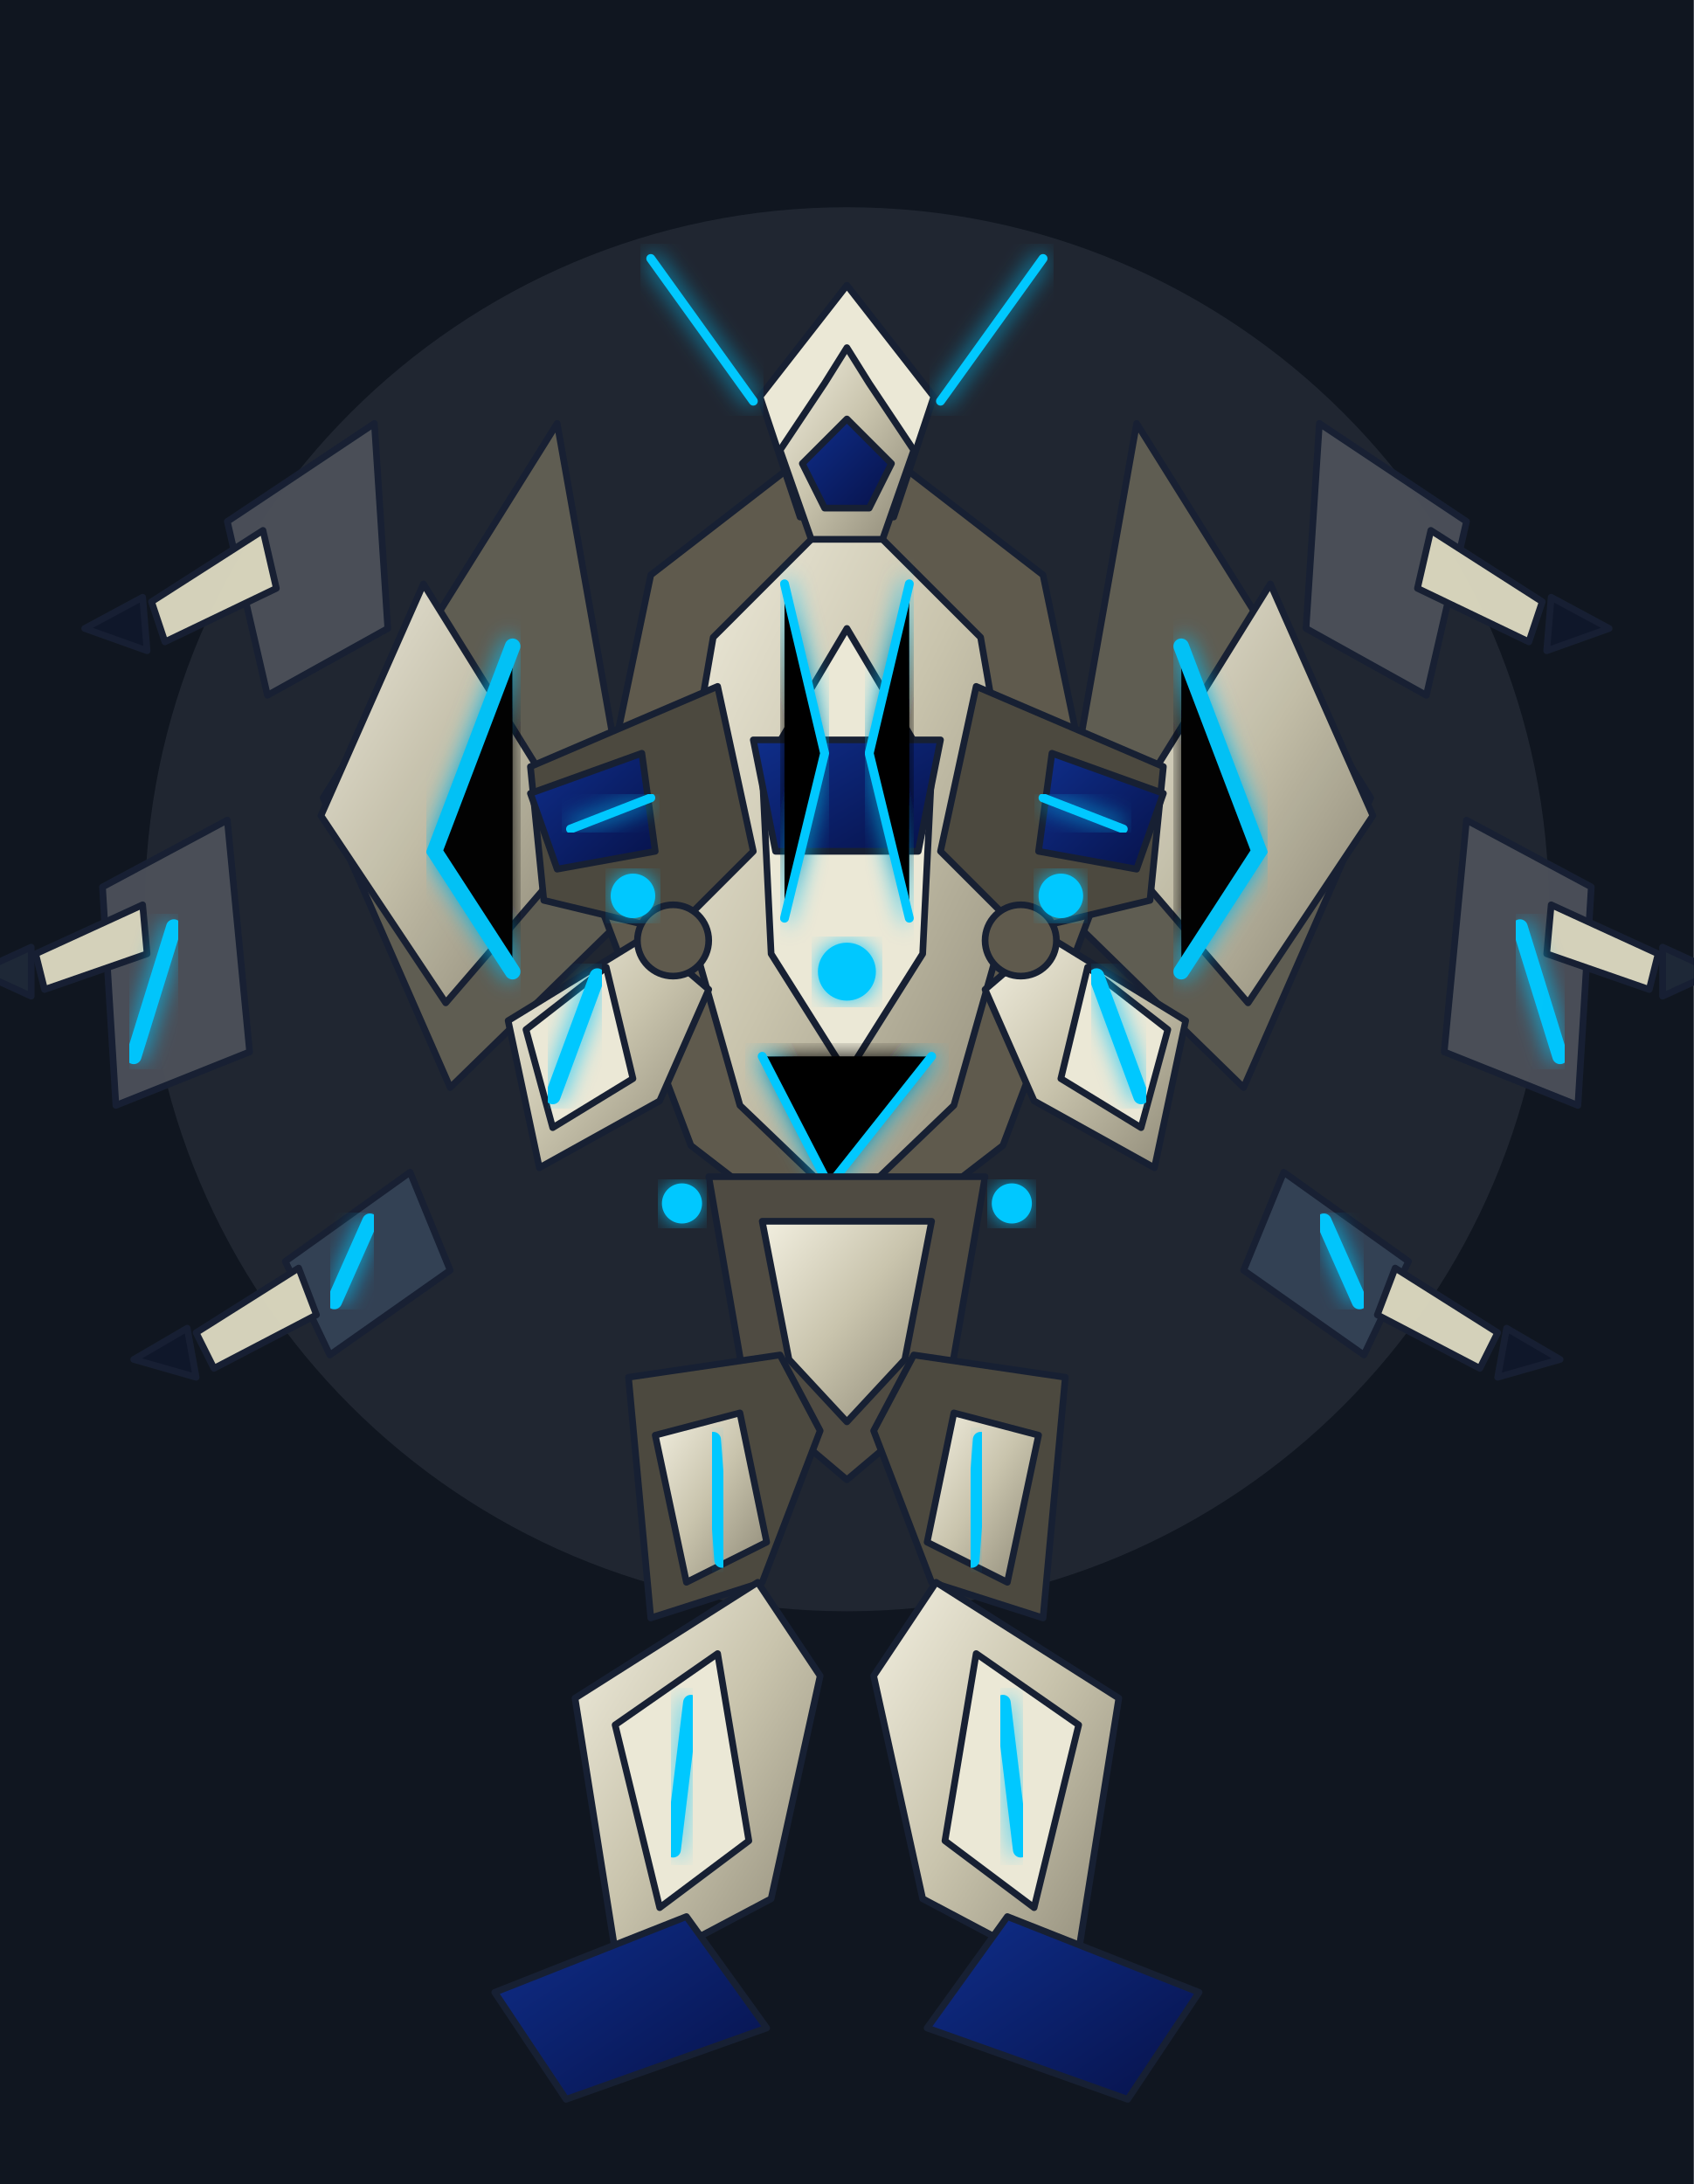
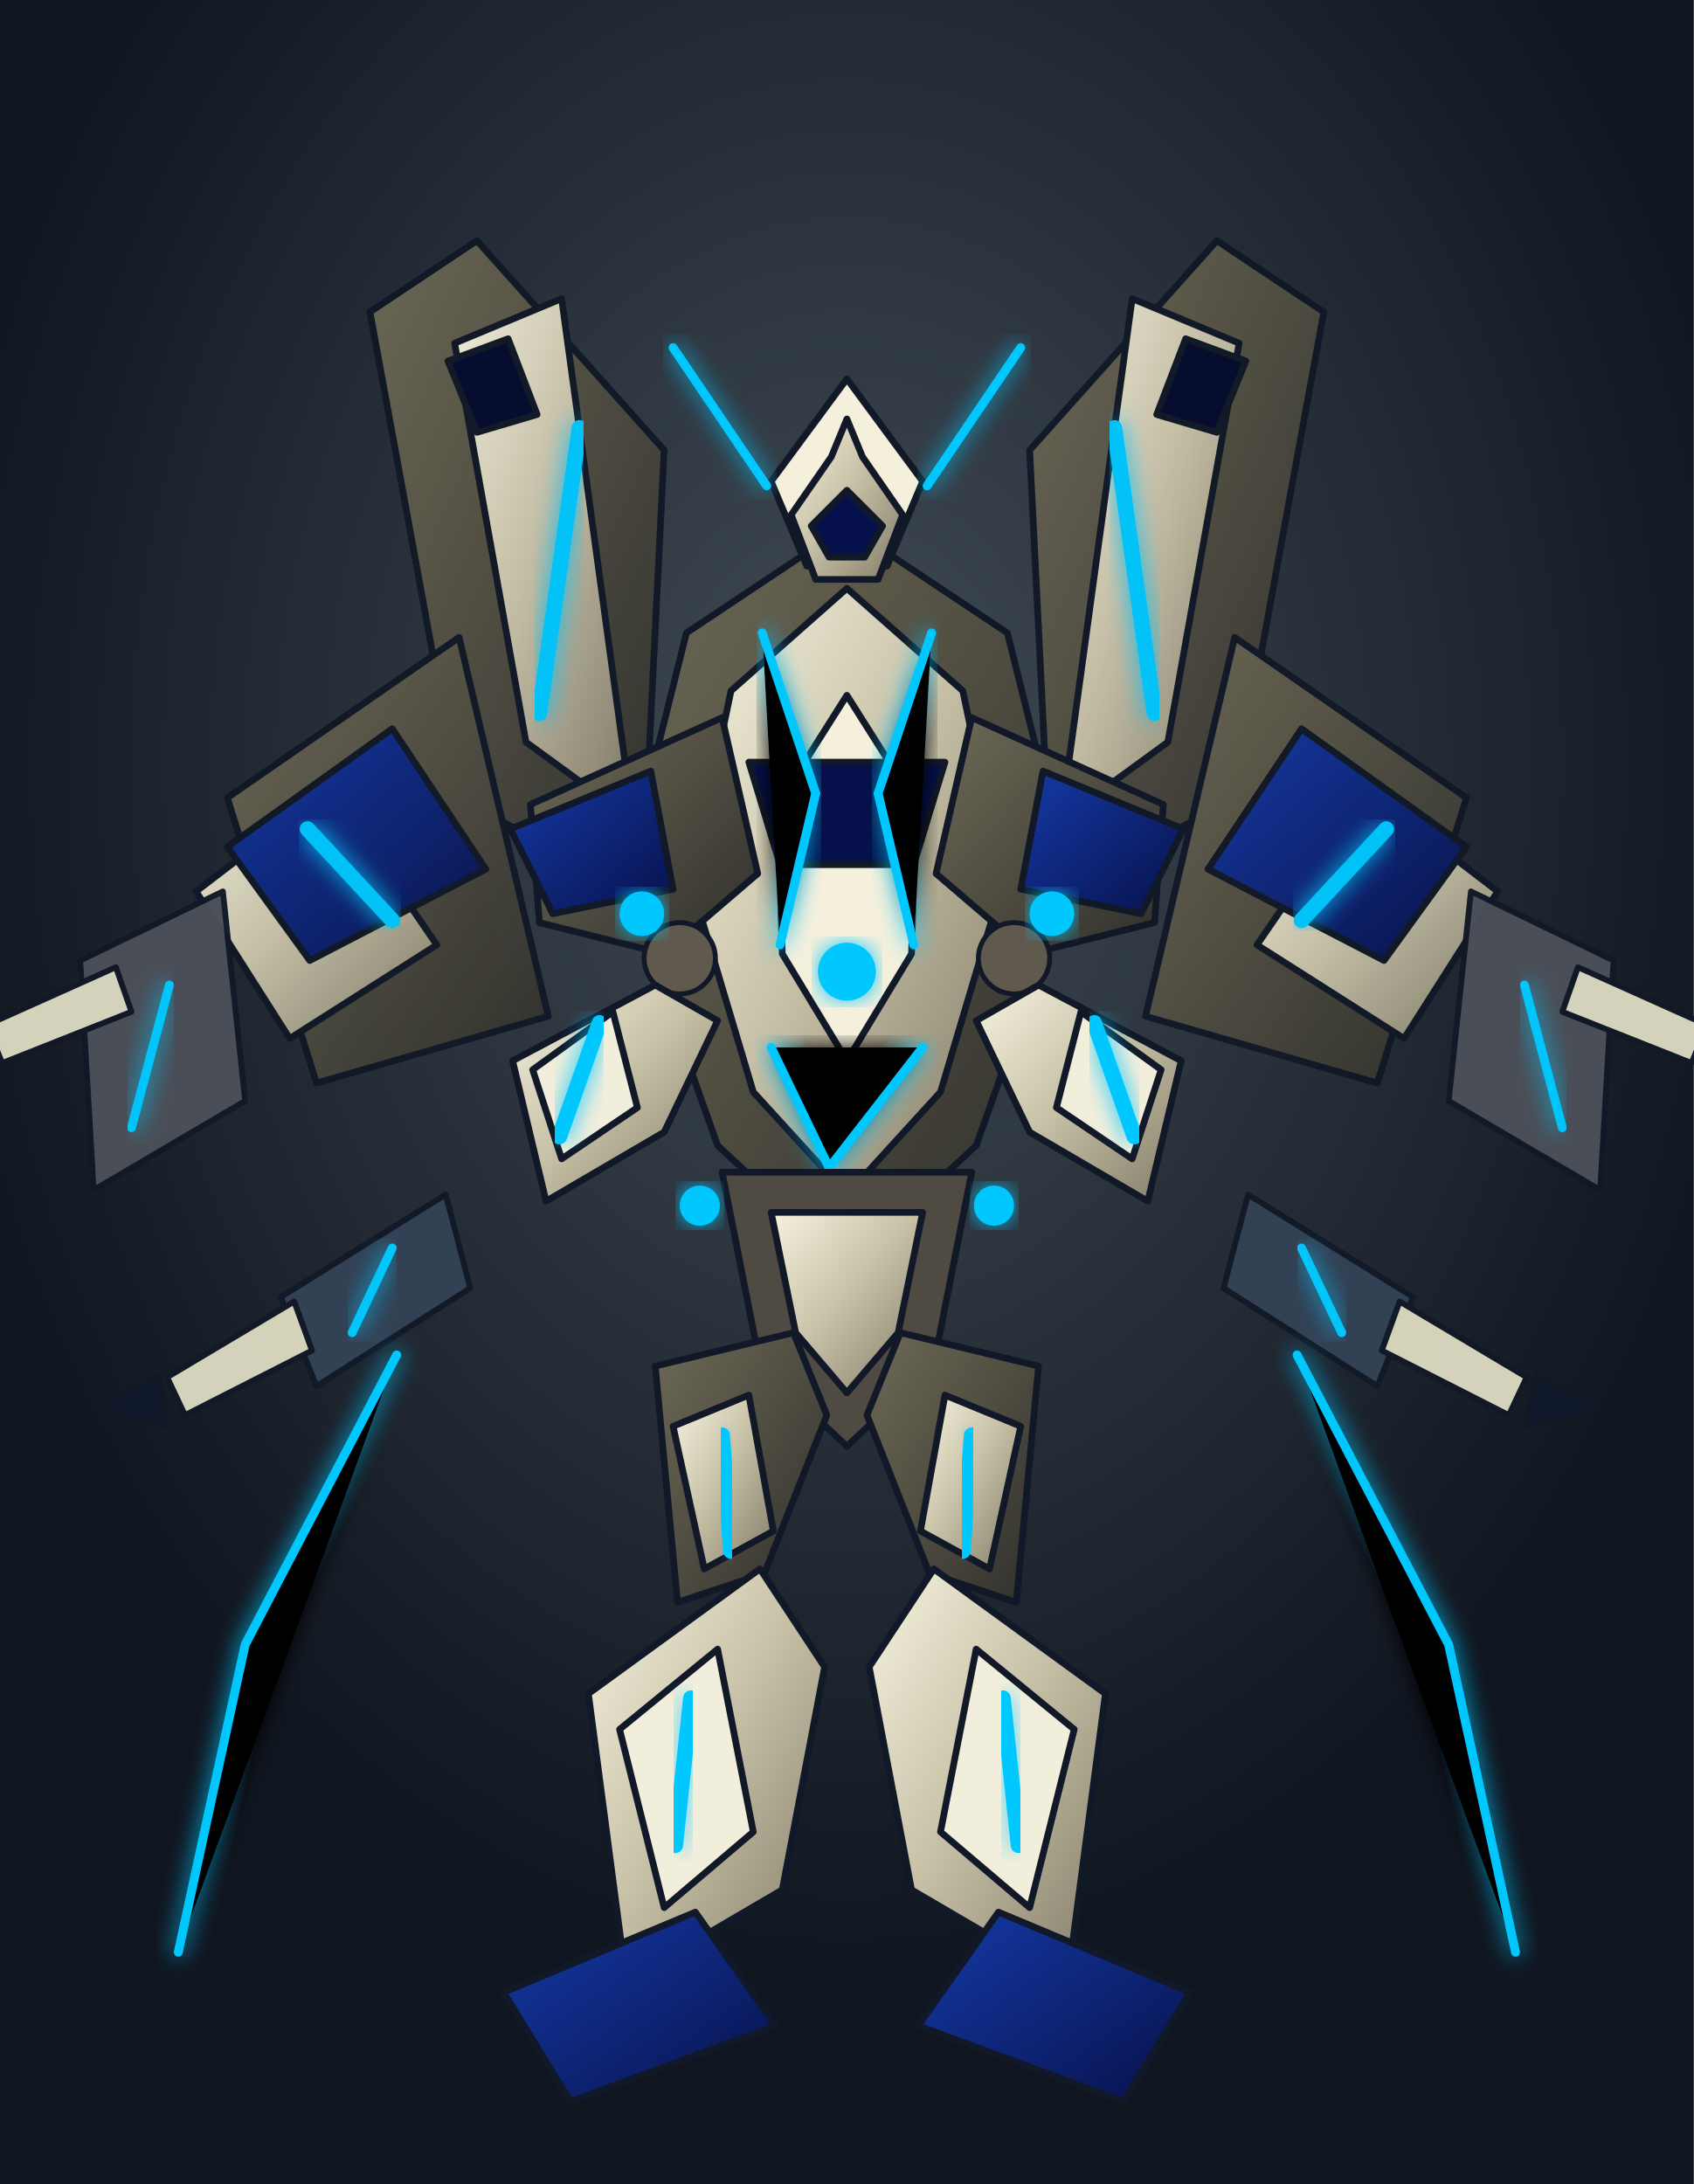
<svg xmlns="http://www.w3.org/2000/svg" width="760" height="980" viewBox="0 0 760 980">
  <defs>
    <linearGradient id="armor" x1="0" x2="1" y1="0" y2="1">
-       <stop offset="0" stop-color="#f2efe0" />
-       <stop offset="0.48" stop-color="#c9c4ad" />
-       <stop offset="1" stop-color="#8d8876" />
+       <stop offset="0" stop-color="#f7f3df" />
+       <stop offset=".46" stop-color="#c9c3a9" />
+       <stop offset="1" stop-color="#827c68" />
+     </linearGradient>
+     <linearGradient id="darkArmor" x1="0" x2="1" y1="0" y2="1">
+       <stop offset="0" stop-color="#6f6a57" />
+       <stop offset="1" stop-color="#2f2f2b" />
    </linearGradient>
    <linearGradient id="blue" x1="0" x2="1" y1="0" y2="1">
-       <stop offset="0" stop-color="#0f2e8a" />
-       <stop offset="1" stop-color="#07124a" />
+       <stop offset="0" stop-color="#153aa7" />
+       <stop offset="1" stop-color="#07114a" />
    </linearGradient>
    <filter id="glow">
      <feGaussianBlur stdDeviation="5" result="blur" />
      <feMerge>
        <feMergeNode in="blur" />
        <feMergeNode in="SourceGraphic" />
      </feMerge>
    </filter>
    <style>
-       .panel{stroke:#172033;stroke-width:3;stroke-linejoin:round}
+       .panel{stroke:#111827;stroke-width:3;stroke-linejoin:round}
+       .joint{stroke:#111827;stroke-width:2.2;stroke-linejoin:round}
      .line{stroke:#00c8ff;stroke-width:7;stroke-linecap:round;filter:url(#glow)}
      .thin{stroke:#00c8ff;stroke-width:4;stroke-linecap:round;filter:url(#glow)}
+       .weapon{stroke:#111827;stroke-width:2.6;stroke-linejoin:round}
    </style>
  </defs>
  <rect width="760" height="980" fill="#101620" />
-   <circle cx="380" cy="408" r="315" fill="#dce9ff" opacity=".08" />
-   <g transform="translate(380 440)">
-     <g opacity=".98">
-       <path class="panel" fill="#4a4f58" d="M-278,-72 L-334,-42 L-328,56 L-268,32 Z" />
-       <path class="panel" fill="#d8d5bd" d="M-316,-34 L-364,-12 L-360,4 L-314,-12 Z" />
-       <path class="panel" fill="#1f2937" d="M-366,-15 L-390,-4 L-366,7 Z" />
-       <path class="line" d="M-302,-24 L-320,34" />
-       <path class="panel" fill="#4a4f58" d="M278,-72 L334,-42 L328,56 L268,32 Z" />
-       <path class="panel" fill="#d8d5bd" d="M316,-34 L364,-12 L360,4 L314,-12 Z" />
-       <path class="panel" fill="#1f2937" d="M366,-15 L390,-4 L366,7 Z" />
-       <path class="line" d="M302,-24 L320,34" />
-       <path class="panel" fill="#4a4f58" d="M-212,-250 L-278,-206 L-260,-128 L-206,-158 Z" />
-       <path class="panel" fill="#d8d5bd" d="M-262,-202 L-312,-170 L-306,-152 L-256,-176 Z" />
-       <path class="panel" fill="#0f172a" d="M-316,-172 L-342,-158 L-314,-148 Z" />
-       <path class="panel" fill="#4a4f58" d="M212,-250 L278,-206 L260,-128 L206,-158 Z" />
-       <path class="panel" fill="#d8d5bd" d="M262,-202 L312,-170 L306,-152 L256,-176 Z" />
-       <path class="panel" fill="#0f172a" d="M316,-172 L342,-158 L314,-148 Z" />
-     </g>
-     <g opacity=".95">
-       <path class="panel" fill="#625f54" d="M-130,-250 L-235,-82 L-178,48 L-92,-36 Z" />
-       <path class="panel" fill="url(#armor)" d="M-190,-178 L-236,-74 L-180,10 L-118,-62 Z" />
-       <path class="line" d="M-150,-150 L-185,-58 L-150,-4" />
-       <path class="panel" fill="#625f54" d="M130,-250 L235,-82 L178,48 L92,-36 Z" />
-       <path class="panel" fill="url(#armor)" d="M190,-178 L236,-74 L180,10 L118,-62 Z" />
-       <path class="line" d="M150,-150 L185,-58 L150,-4" />
-     </g>
-     <path class="panel" fill="#5f5a4d" d="M0,-250 L88,-182 L116,-48 L70,74 L0,128 L-70,74 L-116,-48 L-88,-182 Z" />
-     <path class="panel" fill="url(#armor)" d="M0,-214 L60,-154 L78,-50 L48,56 L0,102 L-48,56 L-78,-50 L-60,-154 Z" />
-     <path class="panel" fill="#ebe8d6" d="M0,-158 L38,-94 L34,-12 L0,42 L-34,-12 L-38,-94 Z" />
-     <path class="panel" fill="url(#blue)" d="M-42,-108 L42,-108 L32,-58 L-32,-58 Z" />
-     <path class="line" d="M-46,-36 L46,-36" />
-     <path class="thin" d="M-28,-178 L-10,-102 L-28,-28" />
-     <path class="thin" d="M28,-178 L10,-102 L28,-28" />
-     <path class="thin" d="M-38,34 L-8,92 L38,34" />
-     <path class="panel" fill="#ebe8d6" d="M-39,-262 L0,-312 L39,-262 L21,-208 L-21,-208 Z" />
-     <path class="panel" fill="url(#armor)" d="M-30,-238 L-10,-268 L0,-284 L10,-268 L30,-238 L16,-198 L-16,-198 Z" />
-     <path class="panel" fill="url(#blue)" d="M-20,-232 L0,-252 L20,-232 L10,-212 L-10,-212 Z" />
-     <path class="thin" d="M-42,-260 L-88,-324" />
-     <path class="thin" d="M42,-260 L88,-324" />
-     <g>
-       <path class="panel" fill="#4c493f" d="M-58,-132 L-142,-96 L-136,-36 L-78,-22 L-42,-58 Z" />
-       <path class="panel" fill="url(#blue)" d="M-92,-102 L-142,-84 L-130,-50 L-86,-58 Z" />
-       <path class="panel" fill="url(#armor)" d="M-90,-20 L-152,18 L-138,84 L-84,54 L-62,4 Z" />
-       <path class="panel" fill="#ebe8d6" d="M-108,-6 L-144,22 L-132,66 L-96,44 Z" />
-       <circle class="panel" cx="-78" cy="-18" r="16" fill="#5f5a4d" />
-       <path class="line" d="M-112,-2 L-132,52" />
-       <path class="thin" d="M-88,-82 L-124,-68" />
-       <path class="panel" fill="#4c493f" d="M58,-132 L142,-96 L136,-36 L78,-22 L42,-58 Z" />
-       <path class="panel" fill="url(#blue)" d="M92,-102 L142,-84 L130,-50 L86,-58 Z" />
-       <path class="panel" fill="url(#armor)" d="M90,-20 L152,18 L138,84 L84,54 L62,4 Z" />
-       <path class="panel" fill="#ebe8d6" d="M108,-6 L144,22 L132,66 L96,44 Z" />
-       <circle class="panel" cx="78" cy="-18" r="16" fill="#5f5a4d" />
-       <path class="line" d="M112,-2 L132,52" />
-       <path class="thin" d="M88,-82 L124,-68" />
+   <radialGradient id="aura" cx="50%" cy="35%" r="55%">
+     <stop offset="0" stop-color="#dff7ff" stop-opacity=".24" />
+     <stop offset="1" stop-color="#dff7ff" stop-opacity="0" />
+   </radialGradient>
+   <rect width="760" height="980" fill="url(#aura)" />
+   <g transform="translate(380 438)">
+     <g opacity=".96">
+       <path class="panel" fill="url(#darkArmor)" d="M-82,-236 L-166,-330 L-214,-298 L-174,-80 L-92,-35 Z" />
+       <path class="panel" fill="url(#armor)" d="M-128,-304 L-176,-284 L-144,-105 L-96,-70 Z" />
+       <path class="panel" fill="#050b2e" d="M-152,-286 L-179,-276 L-166,-244 L-139,-252 Z" />
+       <path class="line" d="M-120,-246 L-138,-118" />
+       <path class="panel" fill="url(#darkArmor)" d="M82,-236 L166,-330 L214,-298 L174,-80 L92,-35 Z" />
+       <path class="panel" fill="url(#armor)" d="M128,-304 L176,-284 L144,-105 L96,-70 Z" />
+       <path class="panel" fill="#050b2e" d="M152,-286 L179,-276 L166,-244 L139,-252 Z" />
+       <path class="line" d="M120,-246 L138,-118" />
+       <path class="panel" fill="url(#darkArmor)" d="M-174,-152 L-278,-80 L-238,48 L-134,18 Z" />
+       <path class="panel" fill="url(#armor)" d="M-232,-84 L-292,-38 L-250,28 L-184,-14 Z" />
+       <path class="panel" fill="url(#blue)" d="M-204,-111 L-278,-58 L-241,-7 L-162,-48 Z" />
+       <path class="line" d="M-242,-66 L-204,-25" />
+       <path class="panel" fill="url(#darkArmor)" d="M174,-152 L278,-80 L238,48 L134,18 Z" />
+       <path class="panel" fill="url(#armor)" d="M232,-84 L292,-38 L250,28 L184,-14 Z" />
+       <path class="panel" fill="url(#blue)" d="M204,-111 L278,-58 L241,-7 L162,-48 Z" />
+       <path class="line" d="M242,-66 L204,-25" />
    </g>
    <g opacity=".98">
-       <path class="panel" fill="#334155" d="M-196,86 L-252,126 L-232,168 L-178,130 Z" />
-       <path class="panel" fill="#d8d5bd" d="M-246,129 L-292,158 L-284,174 L-238,150 Z" />
-       <path class="panel" fill="#0f172a" d="M-296,156 L-320,170 L-292,178 Z" />
-       <path class="line" d="M-214,108 L-230,144" />
-       <path class="panel" fill="#334155" d="M196,86 L252,126 L232,168 L178,130 Z" />
-       <path class="panel" fill="#d8d5bd" d="M246,129 L292,158 L284,174 L238,150 Z" />
-       <path class="panel" fill="#0f172a" d="M296,156 L320,170 L292,178 Z" />
-       <path class="line" d="M214,108 L230,144" />
+       <path class="weapon" fill="#4a4f58" d="M-280,-38 L-344,-7 L-338,96 L-270,56 Z" />
+       <path class="weapon" fill="#d8d5bd" d="M-328,-4 L-386,22 L-379,39 L-321,16 Z" />
+       <path class="weapon" fill="#0f172a" d="M-390,20 L-416,34 L-387,43 Z" />
+       <path class="thin" d="M-304,4 L-321,68" />
+       <path class="weapon" fill="#4a4f58" d="M280,-38 L344,-7 L338,96 L270,56 Z" />
+       <path class="weapon" fill="#d8d5bd" d="M328,-4 L386,22 L379,39 L321,16 Z" />
+       <path class="weapon" fill="#0f172a" d="M390,20 L416,34 L387,43 Z" />
+       <path class="thin" d="M304,4 L321,68" />
    </g>
-     <path class="panel" fill="#4f4b42" d="M-62,88 L62,88 L45,186 L0,224 L-45,186 Z" />
-     <path class="panel" fill="url(#armor)" d="M-38,108 L38,108 L26,170 L0,198 L-26,170 Z" />
-     <path class="line" d="M0,112 L0,190" />
+     <path class="panel" fill="url(#darkArmor)" d="M0,-202 L72,-154 L100,-42 L58,76 L0,130 L-58,76 L-100,-42 L-72,-154 Z" />
+     <path class="panel" fill="url(#armor)" d="M0,-174 L52,-128 L70,-42 L42,52 L0,98 L-42,52 L-70,-42 L-52,-128 Z" />
+     <path class="panel" fill="#f5f0dc" d="M0,-126 L31,-77 L29,-10 L0,38 L-29,-10 L-31,-77 Z" />
+     <path class="panel" fill="#06104b" d="M-44,-96 L44,-96 L30,-50 L-30,-50 Z" />
+     <path class="line" d="M-42,-28 L42,-28" />
+     <path class="thin" d="M-38,-154 L-14,-82 L-30,-14" />
+     <path class="thin" d="M38,-154 L14,-82 L30,-14" />
+     <path class="thin" d="M-34,32 L-8,86 L34,32" />
+     <path class="panel" fill="#f5f0dc" d="M-34,-222 L0,-268 L34,-222 L18,-184 L-18,-184 Z" />
+     <path class="panel" fill="url(#armor)" d="M-25,-207 L-7,-233 L0,-250 L7,-233 L25,-207 L14,-178 L-14,-178 Z" />
+     <path class="panel" fill="#06104b" d="M-16,-202 L0,-218 L16,-202 L8,-188 L-8,-188 Z" />
+     <path class="thin" d="M-36,-220 L-78,-282" />
+     <path class="thin" d="M36,-220 L78,-282" />
    <g>
-       <path class="panel" fill="#4c493f" d="M-30,168 L-98,178 L-88,286 L-38,270 L-12,202 Z" />
-       <path class="panel" fill="url(#armor)" d="M-48,194 L-86,204 L-72,270 L-36,252 Z" />
-       <path class="line" d="M-60,206 L-56,260" />
-       <path class="panel" fill="url(#armor)" d="M-40,270 L-122,322 L-102,448 L-34,412 L-12,312 Z" />
-       <path class="panel" fill="#ebe8d6" d="M-58,302 L-104,334 L-84,416 L-44,386 Z" />
-       <path class="line" d="M-70,324 L-78,390" />
-       <path class="panel" fill="url(#blue)" d="M-72,420 L-158,454 L-126,502 L-36,470 Z" />
-       <path class="panel" fill="#4c493f" d="M30,168 L98,178 L88,286 L38,270 L12,202 Z" />
-       <path class="panel" fill="url(#armor)" d="M48,194 L86,204 L72,270 L36,252 Z" />
-       <path class="line" d="M60,206 L56,260" />
-       <path class="panel" fill="url(#armor)" d="M40,270 L122,322 L102,448 L34,412 L12,312 Z" />
-       <path class="panel" fill="#ebe8d6" d="M58,302 L104,334 L84,416 L44,386 Z" />
-       <path class="line" d="M70,324 L78,390" />
-       <path class="panel" fill="url(#blue)" d="M72,420 L158,454 L126,502 L36,470 Z" />
+       <path class="panel" fill="url(#darkArmor)" d="M-56,-116 L-142,-77 L-138,-24 L-82,-10 L-40,-46 Z" />
+       <path class="panel" fill="url(#blue)" d="M-88,-92 L-151,-66 L-132,-28 L-78,-39 Z" />
+       <circle class="joint" cx="-75" cy="-8" r="16" fill="#5f5a4d" />
+       <path class="panel" fill="url(#armor)" d="M-86,4 L-150,38 L-135,101 L-82,70 L-58,20 Z" />
+       <path class="panel" fill="#f2eedc" d="M-105,16 L-141,42 L-128,82 L-94,59 Z" />
+       <path class="line" d="M-111,21 L-129,72" />
+       <path class="panel" fill="url(#darkArmor)" d="M56,-116 L142,-77 L138,-24 L82,-10 L40,-46 Z" />
+       <path class="panel" fill="url(#blue)" d="M88,-92 L151,-66 L132,-28 L78,-39 Z" />
+       <circle class="joint" cx="75" cy="-8" r="16" fill="#5f5a4d" />
+       <path class="panel" fill="url(#armor)" d="M86,4 L150,38 L135,101 L82,70 L58,20 Z" />
+       <path class="panel" fill="#f2eedc" d="M105,16 L141,42 L128,82 L94,59 Z" />
+       <path class="line" d="M111,21 L129,72" />
    </g>
-     <circle cx="-96" cy="-38" r="10" fill="#00c8ff" filter="url(#glow)" />
-     <circle cx="96" cy="-38" r="10" fill="#00c8ff" filter="url(#glow)" />
-     <circle cx="-74" cy="100" r="9" fill="#00c8ff" filter="url(#glow)" />
-     <circle cx="74" cy="100" r="9" fill="#00c8ff" filter="url(#glow)" />
-     <circle cx="0" cy="-4" r="13" fill="#00c8ff" filter="url(#glow)" />
+     <g opacity=".98">
+       <path class="weapon" fill="#334155" d="M-180,98 L-254,144 L-238,184 L-169,140 Z" />
+       <path class="weapon" fill="#d8d5bd" d="M-248,146 L-305,180 L-297,197 L-240,168 Z" />
+       <path class="weapon" fill="#0f172a" d="M-309,179 L-335,194 L-305,202 Z" />
+       <path class="thin" d="M-204,122 L-222,160" />
+       <path class="weapon" fill="#334155" d="M180,98 L254,144 L238,184 L169,140 Z" />
+       <path class="weapon" fill="#d8d5bd" d="M248,146 L305,180 L297,197 L240,168 Z" />
+       <path class="weapon" fill="#0f172a" d="M309,179 L335,194 L305,202 Z" />
+       <path class="thin" d="M204,122 L222,160" />
+     </g>
+     <path class="panel" fill="#4f4b42" d="M-56,88 L56,88 L39,174 L0,211 L-39,174 Z" />
+     <path class="panel" fill="url(#armor)" d="M-34,106 L34,106 L23,160 L0,187 L-23,160 Z" />
+     <path class="line" d="M0,108 L0,181" />
+     <g>
+       <path class="panel" fill="url(#darkArmor)" d="M-24,160 L-86,175 L-76,281 L-37,268 L-9,197 Z" />
+       <path class="panel" fill="url(#armor)" d="M-44,188 L-78,202 L-64,266 L-33,249 Z" />
+       <path class="line" d="M-56,206 L-52,258" />
+       <path class="panel" fill="url(#armor)" d="M-39,266 L-116,322 L-99,451 L-29,410 L-10,310 Z" />
+       <path class="panel" fill="#f2eedc" d="M-58,302 L-102,338 L-82,418 L-42,384 Z" />
+       <path class="line" d="M-70,324 L-77,390" />
+       <path class="panel" fill="url(#blue)" d="M-68,420 L-154,456 L-124,505 L-32,471 Z" />
+       <path class="panel" fill="url(#darkArmor)" d="M24,160 L86,175 L76,281 L37,268 L9,197 Z" />
+       <path class="panel" fill="url(#armor)" d="M44,188 L78,202 L64,266 L33,249 Z" />
+       <path class="line" d="M56,206 L52,258" />
+       <path class="panel" fill="url(#armor)" d="M39,266 L116,322 L99,451 L29,410 L10,310 Z" />
+       <path class="panel" fill="#f2eedc" d="M58,302 L102,338 L82,418 L42,384 Z" />
+       <path class="line" d="M70,324 L77,390" />
+       <path class="panel" fill="url(#blue)" d="M68,420 L154,456 L124,505 L32,471 Z" />
+     </g>
+     <path class="thin" d="M-202,170 L-270,300 L-300,438" />
+     <path class="thin" d="M202,170 L270,300 L300,438" />
+     <circle cx="-92" cy="-28" r="10" fill="#00c8ff" filter="url(#glow)" />
+     <circle cx="92" cy="-28" r="10" fill="#00c8ff" filter="url(#glow)" />
+     <circle cx="-66" cy="103" r="9" fill="#00c8ff" filter="url(#glow)" />
+     <circle cx="66" cy="103" r="9" fill="#00c8ff" filter="url(#glow)" />
+     <circle cx="0" cy="-2" r="13" fill="#00c8ff" filter="url(#glow)" />
  </g>
</svg>
